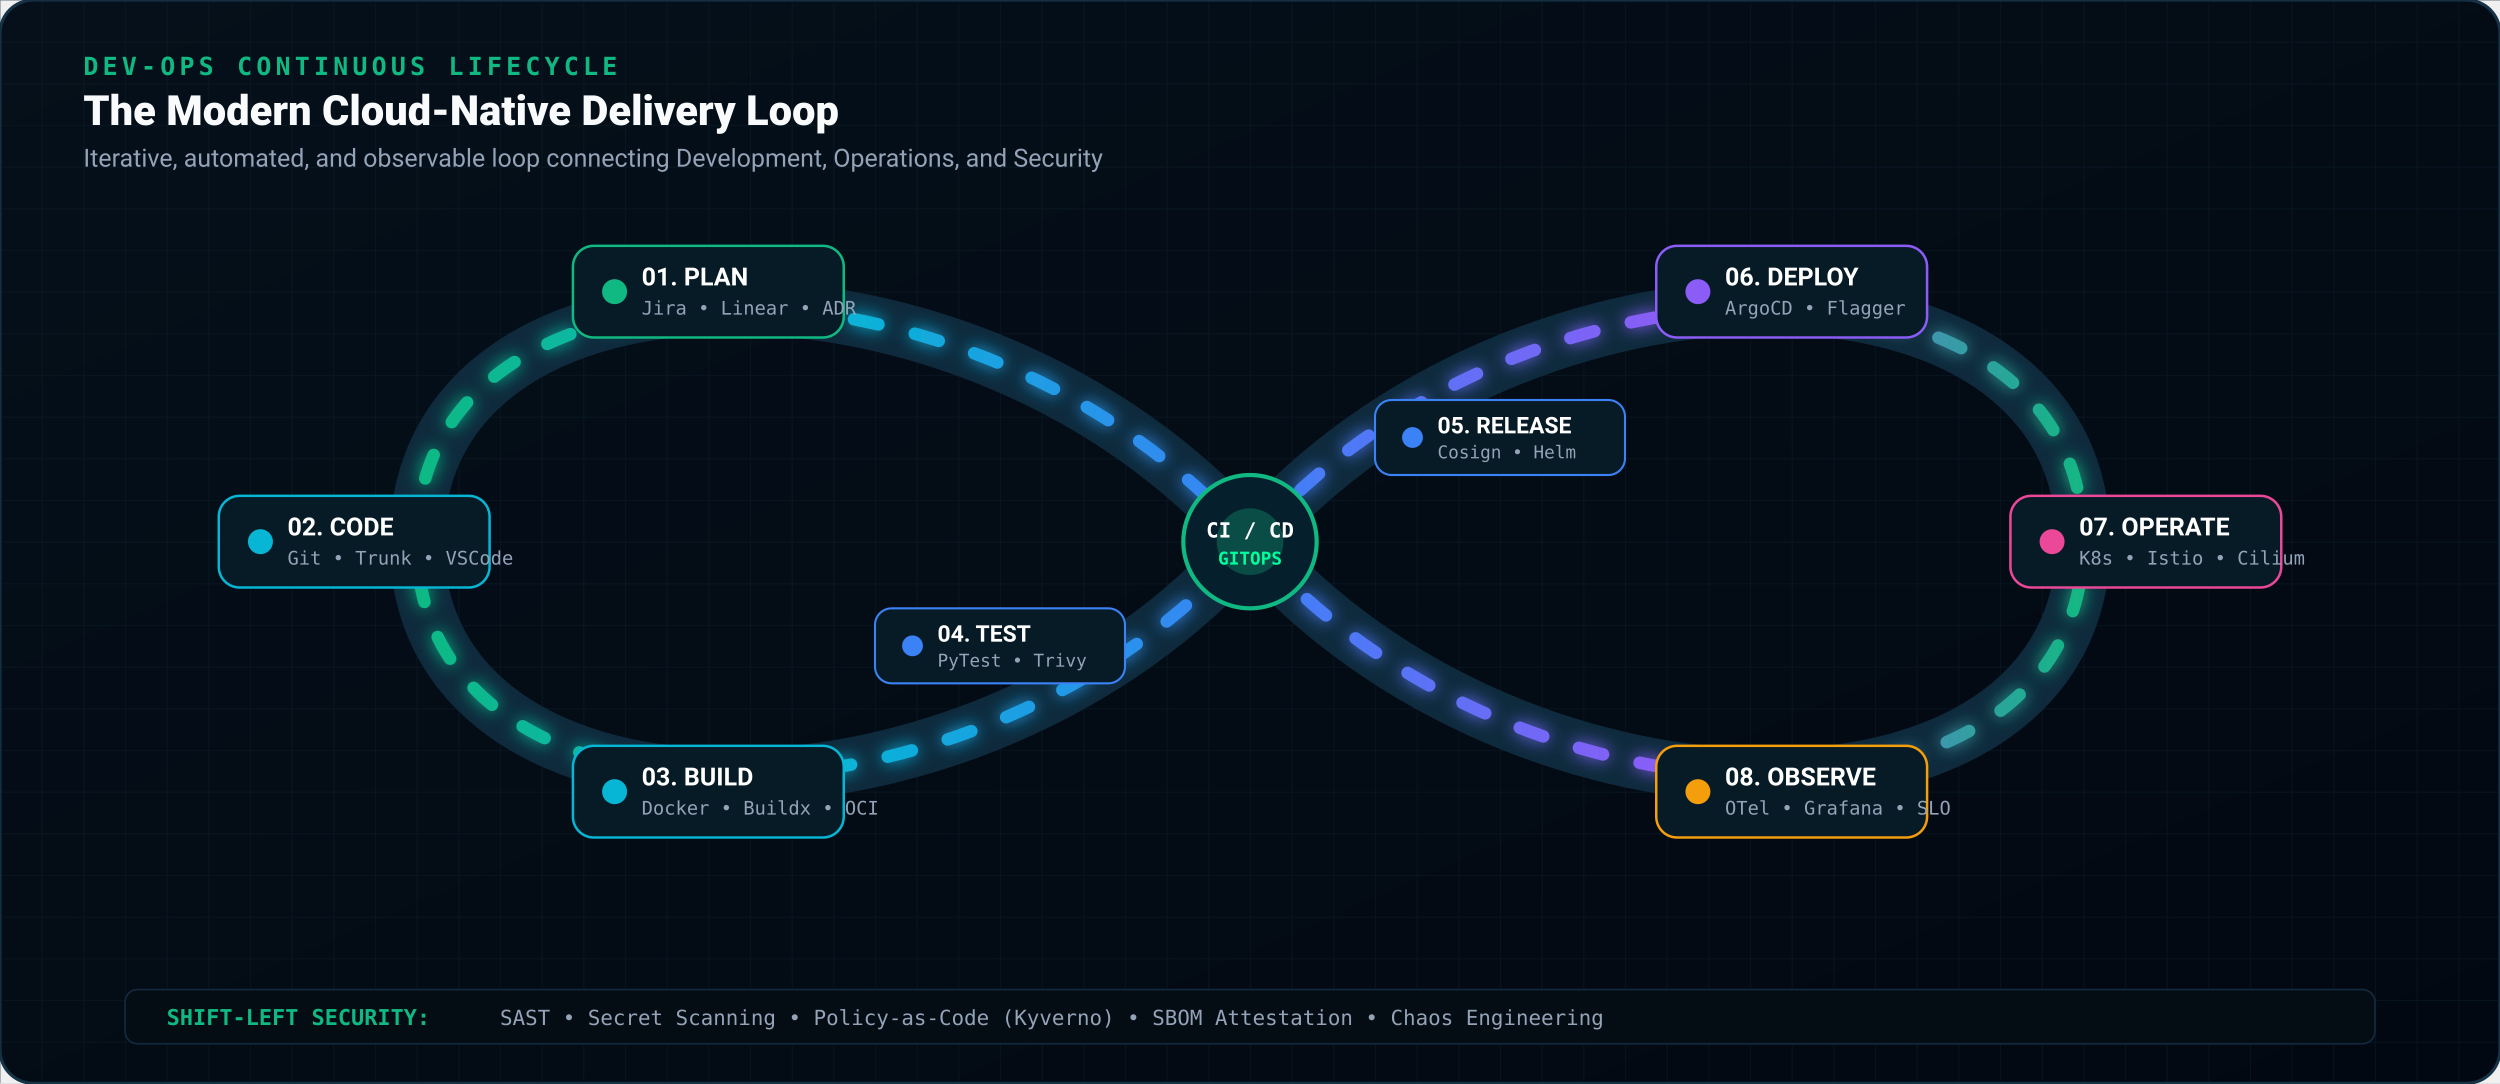
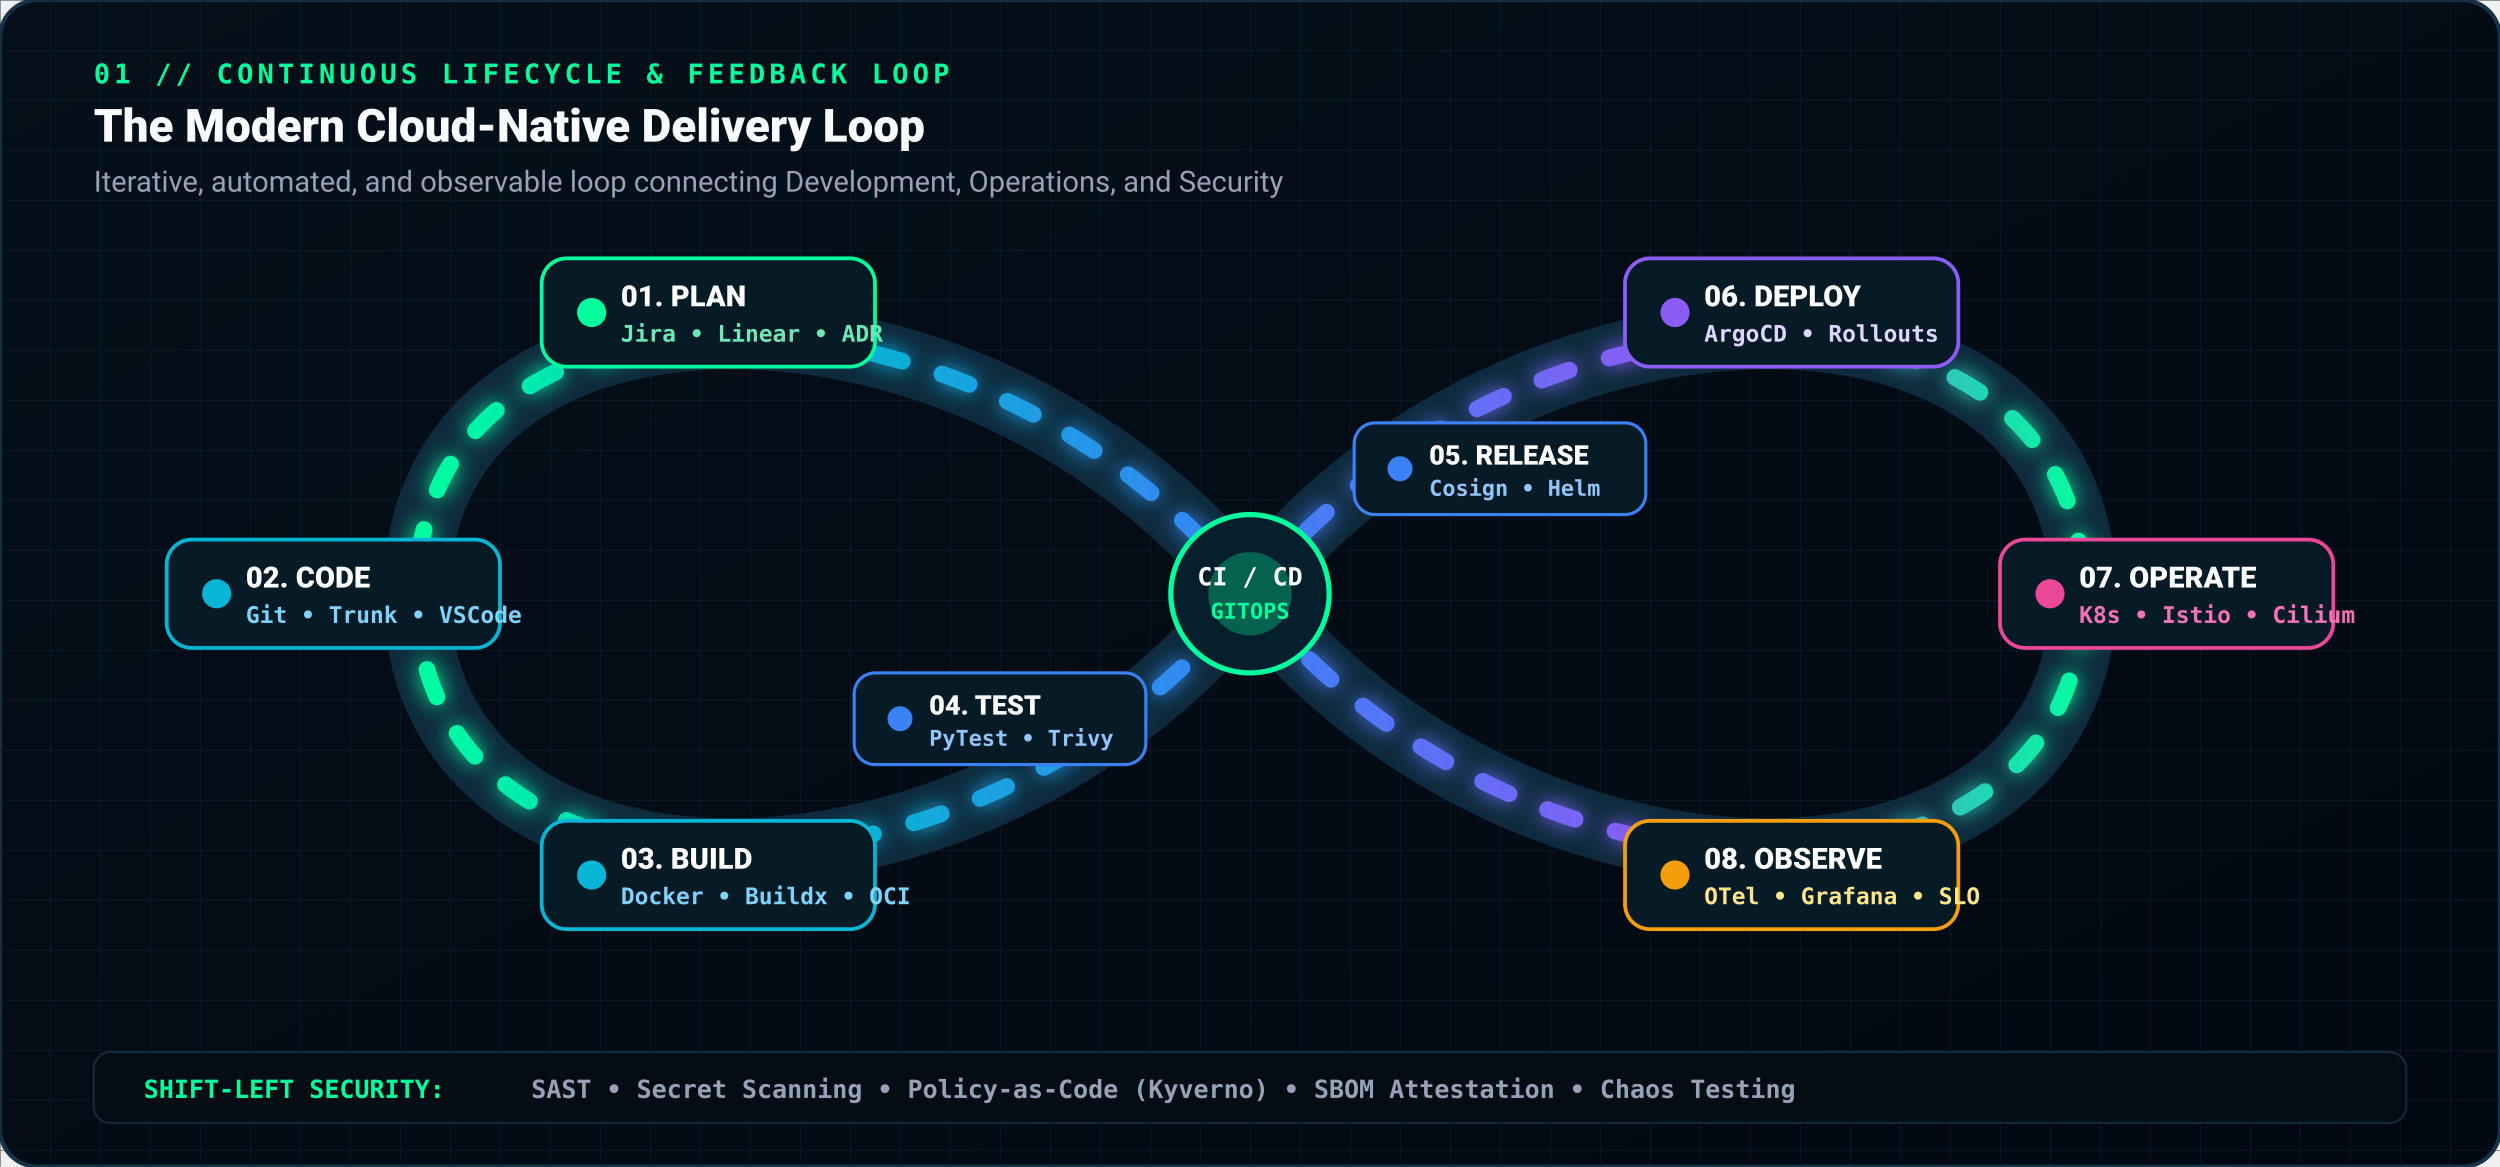
- <svg xmlns="http://www.w3.org/2000/svg" viewBox="0 0 1200 520" width="100%" height="100%">
+ <svg xmlns="http://www.w3.org/2000/svg" viewBox="0 0 1200 560" width="100%" height="100%">
  <defs>
    <linearGradient id="cardBg" x1="0%" y1="0%" x2="100%" y2="100%">
      <stop offset="0%" stop-color="#05101a" />
      <stop offset="100%" stop-color="#020811" />
    </linearGradient>
    <linearGradient id="loopGradient" x1="0%" y1="0%" x2="100%" y2="0%">
-       <stop offset="0%" stop-color="#10B981" />
+       <stop offset="0%" stop-color="#00FF9D" />
      <stop offset="25%" stop-color="#06B6D4" />
      <stop offset="50%" stop-color="#3B82F6" />
      <stop offset="75%" stop-color="#8B5CF6" />
-       <stop offset="100%" stop-color="#10B981" />
+       <stop offset="100%" stop-color="#00FF9D" />
    </linearGradient>
    <filter id="nodeGlow" x="-30%" y="-30%" width="160%" height="160%">
-       <feGaussianBlur stdDeviation="4" result="blur" />
+       <feGaussianBlur stdDeviation="5" result="blur" />
      <feComposite in="SourceGraphic" in2="blur" operator="over" />
    </filter>
-     <pattern id="smallGrid" width="20" height="20" patternUnits="userSpaceOnUse">
-       <path d="M 20 0 L 0 0 0 20" fill="none" stroke="#0f2636" stroke-width="0.5" />
+     <pattern id="smallGrid" width="24" height="24" patternUnits="userSpaceOnUse">
+       <path d="M 24 0 L 0 0 0 24" fill="none" stroke="#0f2636" stroke-width="0.75" />
    </pattern>
  </defs>
  <style>
    @keyframes loopFlow {
      0% { stroke-dashoffset: 0; }
      100% { stroke-dashoffset: -800; }
    }
    @keyframes pulseCore {
-       0%, 100% { transform: scale(1); filter: drop-shadow(0 0 4px #10b981); }
-       50% { transform: scale(1.08); filter: drop-shadow(0 0 14px #06b6d4); }
+       0%, 100% { transform: scale(1); filter: drop-shadow(0 0 6px #00ff9d); }
+       50% { transform: scale(1.1); filter: drop-shadow(0 0 18px #06b6d4); }
    }
    .flow-stream {
-       stroke-dasharray: 12 18;
-       animation: loopFlow 16s linear infinite;
+       stroke-dasharray: 14 20;
+       animation: loopFlow 14s linear infinite;
    }
    .core-pulse {
-       transform-origin: 600px 260px;
+       transform-origin: 600px 285px;
      animation: pulseCore 4s ease-in-out infinite;
    }
    .font-code { font-family: 'JetBrains Mono', 'Fira Code', monospace; }
    .font-ui { font-family: -apple-system, BlinkMacSystemFont, 'Segoe UI', Roboto, sans-serif; }
  </style>
-   <rect width="1200" height="520" rx="16" fill="url(#cardBg)" stroke="#163347" stroke-width="1.5" />
-   <rect width="1200" height="520" fill="url(#smallGrid)" opacity="0.6" />
-   <g transform="translate(40, 36)">
-     <text x="0" y="0" fill="#10B981" class="font-code" font-size="12" font-weight="700" letter-spacing="2">DEV-OPS CONTINUOUS LIFECYCLE</text>
-     <text x="0" y="24" fill="#F8FAFC" class="font-ui" font-size="20" font-weight="800">The Modern Cloud-Native Delivery Loop</text>
-     <text x="0" y="44" fill="#94A3B8" class="font-ui" font-size="12">Iterative, automated, and observable loop connecting Development, Operations, and Security</text>
+   <rect width="1200" height="560" rx="18" fill="url(#cardBg)" stroke="#163347" stroke-width="2" />
+   <rect width="1200" height="560" fill="url(#smallGrid)" opacity="0.6" />
+   <g transform="translate(45, 40)">
+     <text x="0" y="0" fill="#00FF9D" class="font-code" font-size="13" font-weight="800" letter-spacing="2">01 // CONTINUOUS LIFECYCLE &amp; FEEDBACK LOOP</text>
+     <text x="0" y="28" fill="#F8FAFC" class="font-ui" font-size="22" font-weight="900">The Modern Cloud-Native Delivery Loop</text>
+     <text x="0" y="52" fill="#94A3B8" class="font-ui" font-size="14">Iterative, automated, and observable loop connecting Development, Operations, and Security</text>
  </g>
-   <path d="M 600 260 C 470 110, 200 110, 200 260 C 200 410, 470 410, 600 260 C 730 110, 1000 110, 1000 260 C 1000 410, 730 410, 600 260 Z" fill="none" stroke="#0e2a3c" stroke-width="26" stroke-linecap="round" />
-   <path d="M 600 260 C 470 110, 200 110, 200 260 C 200 410, 470 410, 600 260 C 730 110, 1000 110, 1000 260 C 1000 410, 730 410, 600 260 Z" fill="none" stroke="url(#loopGradient)" stroke-width="6" class="flow-stream" stroke-linecap="round" filter="url(#nodeGlow)" />
+   <path d="M 600 285 C 470 120, 200 120, 200 285 C 200 450, 470 450, 600 285 C 730 120, 1000 120, 1000 285 C 1000 450, 730 450, 600 285 Z" fill="none" stroke="#0e2a3c" stroke-width="32" stroke-linecap="round" />
+   <path d="M 600 285 C 470 120, 200 120, 200 285 C 200 450, 470 450, 600 285 C 730 120, 1000 120, 1000 285 C 1000 450, 730 450, 600 285 Z" fill="none" stroke="url(#loopGradient)" stroke-width="8" class="flow-stream" stroke-linecap="round" filter="url(#nodeGlow)" />
  <g class="core-pulse">
-     <circle cx="600" cy="260" r="32" fill="#061f2d" stroke="#10B981" stroke-width="2" />
-     <circle cx="600" cy="260" r="16" fill="#10B981" opacity="0.3" />
-     <text x="600" y="258" fill="#FFFFFF" class="font-code" font-size="10" font-weight="800" text-anchor="middle">CI / CD</text>
-     <text x="600" y="271" fill="#00FF9D" class="font-code" font-size="8.5" font-weight="700" text-anchor="middle">GITOPS</text>
+     <circle cx="600" cy="285" r="38" fill="#061f2d" stroke="#00FF9D" stroke-width="2.5" />
+     <circle cx="600" cy="285" r="20" fill="#00FF9D" opacity="0.3" />
+     <text x="600" y="281" fill="#FFFFFF" class="font-code" font-size="12" font-weight="800" text-anchor="middle">CI / CD</text>
+     <text x="600" y="297" fill="#00FF9D" class="font-code" font-size="10.5" font-weight="800" text-anchor="middle">GITOPS</text>
  </g>
-   <g transform="translate(340, 140)">
-     <rect x="-65" y="-22" width="130" height="44" rx="10" fill="#071b26" stroke="#10b981" stroke-width="1.2" />
-     <circle cx="-45" cy="0" r="6" fill="#10b981" />
-     <text x="-32" y="-3" fill="#ffffff" class="font-ui" font-size="12" font-weight="700">01. PLAN</text>
-     <text x="-32" y="11" fill="#94a3b8" class="font-code" font-size="9">Jira • Linear • ADR</text>
+   <g transform="translate(340, 150)">
+     <rect x="-80" y="-26" width="160" height="52" rx="12" fill="#071b26" stroke="#00FF9D" stroke-width="1.8" />
+     <circle cx="-56" cy="0" r="7" fill="#00FF9D" />
+     <text x="-42" y="-3" fill="#ffffff" class="font-ui" font-size="14" font-weight="800">01. PLAN</text>
+     <text x="-42" y="14" fill="#6EE7B7" class="font-code" font-size="11" font-weight="600">Jira • Linear • ADR</text>
  </g>
-   <g transform="translate(170, 260)">
-     <rect x="-65" y="-22" width="130" height="44" rx="10" fill="#071b26" stroke="#06b6d4" stroke-width="1.2" />
-     <circle cx="-45" cy="0" r="6" fill="#06b6d4" />
-     <text x="-32" y="-3" fill="#ffffff" class="font-ui" font-size="12" font-weight="700">02. CODE</text>
-     <text x="-32" y="11" fill="#94a3b8" class="font-code" font-size="9">Git • Trunk • VSCode</text>
+   <g transform="translate(160, 285)">
+     <rect x="-80" y="-26" width="160" height="52" rx="12" fill="#071b26" stroke="#06b6d4" stroke-width="1.8" />
+     <circle cx="-56" cy="0" r="7" fill="#06b6d4" />
+     <text x="-42" y="-3" fill="#ffffff" class="font-ui" font-size="14" font-weight="800">02. CODE</text>
+     <text x="-42" y="14" fill="#7DD3FC" class="font-code" font-size="11" font-weight="600">Git • Trunk • VSCode</text>
  </g>
-   <g transform="translate(340, 380)">
-     <rect x="-65" y="-22" width="130" height="44" rx="10" fill="#071b26" stroke="#06b6d4" stroke-width="1.2" />
-     <circle cx="-45" cy="0" r="6" fill="#06b6d4" />
-     <text x="-32" y="-3" fill="#ffffff" class="font-ui" font-size="12" font-weight="700">03. BUILD</text>
-     <text x="-32" y="11" fill="#94a3b8" class="font-code" font-size="9">Docker • Buildx • OCI</text>
+   <g transform="translate(340, 420)">
+     <rect x="-80" y="-26" width="160" height="52" rx="12" fill="#071b26" stroke="#06b6d4" stroke-width="1.8" />
+     <circle cx="-56" cy="0" r="7" fill="#06b6d4" />
+     <text x="-42" y="-3" fill="#ffffff" class="font-ui" font-size="14" font-weight="800">03. BUILD</text>
+     <text x="-42" y="14" fill="#7DD3FC" class="font-code" font-size="11" font-weight="600">Docker • Buildx • OCI</text>
  </g>
-   <g transform="translate(480, 310)">
-     <rect x="-60" y="-18" width="120" height="36" rx="8" fill="#071b26" stroke="#3b82f6" stroke-width="1" />
-     <circle cx="-42" cy="0" r="5" fill="#3b82f6" />
-     <text x="-30" y="-2" fill="#ffffff" class="font-ui" font-size="11" font-weight="700">04. TEST</text>
-     <text x="-30" y="10" fill="#94a3b8" class="font-code" font-size="8.5">PyTest • Trivy</text>
+   <g transform="translate(480, 345)">
+     <rect x="-70" y="-22" width="140" height="44" rx="10" fill="#071b26" stroke="#3b82f6" stroke-width="1.5" />
+     <circle cx="-48" cy="0" r="6" fill="#3b82f6" />
+     <text x="-34" y="-2" fill="#ffffff" class="font-ui" font-size="13" font-weight="800">04. TEST</text>
+     <text x="-34" y="13" fill="#93C5FD" class="font-code" font-size="10.5" font-weight="600">PyTest • Trivy</text>
  </g>
-   <g transform="translate(720, 210)">
-     <rect x="-60" y="-18" width="120" height="36" rx="8" fill="#071b26" stroke="#3b82f6" stroke-width="1" />
-     <circle cx="-42" cy="0" r="5" fill="#3b82f6" />
-     <text x="-30" y="-2" fill="#ffffff" class="font-ui" font-size="11" font-weight="700">05. RELEASE</text>
-     <text x="-30" y="10" fill="#94a3b8" class="font-code" font-size="8.5">Cosign • Helm</text>
+   <g transform="translate(720, 225)">
+     <rect x="-70" y="-22" width="140" height="44" rx="10" fill="#071b26" stroke="#3b82f6" stroke-width="1.5" />
+     <circle cx="-48" cy="0" r="6" fill="#3b82f6" />
+     <text x="-34" y="-2" fill="#ffffff" class="font-ui" font-size="13" font-weight="800">05. RELEASE</text>
+     <text x="-34" y="13" fill="#93C5FD" class="font-code" font-size="10.5" font-weight="600">Cosign • Helm</text>
  </g>
-   <g transform="translate(860, 140)">
-     <rect x="-65" y="-22" width="130" height="44" rx="10" fill="#071b26" stroke="#8b5cf6" stroke-width="1.2" />
-     <circle cx="-45" cy="0" r="6" fill="#8b5cf6" />
-     <text x="-32" y="-3" fill="#ffffff" class="font-ui" font-size="12" font-weight="700">06. DEPLOY</text>
-     <text x="-32" y="11" fill="#94a3b8" class="font-code" font-size="9">ArgoCD • Flagger</text>
+   <g transform="translate(860, 150)">
+     <rect x="-80" y="-26" width="160" height="52" rx="12" fill="#071b26" stroke="#8b5cf6" stroke-width="1.8" />
+     <circle cx="-56" cy="0" r="7" fill="#8b5cf6" />
+     <text x="-42" y="-3" fill="#ffffff" class="font-ui" font-size="14" font-weight="800">06. DEPLOY</text>
+     <text x="-42" y="14" fill="#DDD6FE" class="font-code" font-size="11" font-weight="600">ArgoCD • Rollouts</text>
  </g>
-   <g transform="translate(1030, 260)">
-     <rect x="-65" y="-22" width="130" height="44" rx="10" fill="#071b26" stroke="#ec4899" stroke-width="1.2" />
-     <circle cx="-45" cy="0" r="6" fill="#ec4899" />
-     <text x="-32" y="-3" fill="#ffffff" class="font-ui" font-size="12" font-weight="700">07. OPERATE</text>
-     <text x="-32" y="11" fill="#94a3b8" class="font-code" font-size="9">K8s • Istio • Cilium</text>
+   <g transform="translate(1040, 285)">
+     <rect x="-80" y="-26" width="160" height="52" rx="12" fill="#071b26" stroke="#ec4899" stroke-width="1.8" />
+     <circle cx="-56" cy="0" r="7" fill="#ec4899" />
+     <text x="-42" y="-3" fill="#ffffff" class="font-ui" font-size="14" font-weight="800">07. OPERATE</text>
+     <text x="-42" y="14" fill="#F472B6" class="font-code" font-size="11" font-weight="600">K8s • Istio • Cilium</text>
  </g>
-   <g transform="translate(860, 380)">
-     <rect x="-65" y="-22" width="130" height="44" rx="10" fill="#071b26" stroke="#f59e0b" stroke-width="1.2" />
-     <circle cx="-45" cy="0" r="6" fill="#f59e0b" />
-     <text x="-32" y="-3" fill="#ffffff" class="font-ui" font-size="12" font-weight="700">08. OBSERVE</text>
-     <text x="-32" y="11" fill="#94a3b8" class="font-code" font-size="9">OTel • Grafana • SLO</text>
+   <g transform="translate(860, 420)">
+     <rect x="-80" y="-26" width="160" height="52" rx="12" fill="#071b26" stroke="#f59e0b" stroke-width="1.8" />
+     <circle cx="-56" cy="0" r="7" fill="#f59e0b" />
+     <text x="-42" y="-3" fill="#ffffff" class="font-ui" font-size="14" font-weight="800">08. OBSERVE</text>
+     <text x="-42" y="14" fill="#FDE68A" class="font-code" font-size="11" font-weight="600">OTel • Grafana • SLO</text>
  </g>
-   <g transform="translate(60, 475)">
-     <rect x="0" y="0" width="1080" height="26" rx="6" fill="#040c14" stroke="#132a3e" stroke-width="0.8" />
-     <text x="20" y="17" fill="#10B981" class="font-code" font-size="10.5" font-weight="700">SHIFT-LEFT SECURITY:</text>
-     <text x="180" y="17" fill="#94A3B8" class="font-code" font-size="10">SAST • Secret Scanning • Policy-as-Code (Kyverno) • SBOM Attestation • Chaos Engineering</text>
+   <g transform="translate(45, 505)">
+     <rect x="0" y="0" width="1110" height="34" rx="8" fill="#040c14" stroke="#132a3e" stroke-width="1" />
+     <text x="24" y="22" fill="#00FF9D" class="font-code" font-size="12" font-weight="800">SHIFT-LEFT SECURITY:</text>
+     <text x="210" y="22" fill="#94A3B8" class="font-code" font-size="12" font-weight="600">SAST • Secret Scanning • Policy-as-Code (Kyverno) • SBOM Attestation • Chaos Testing</text>
  </g>
</svg>
